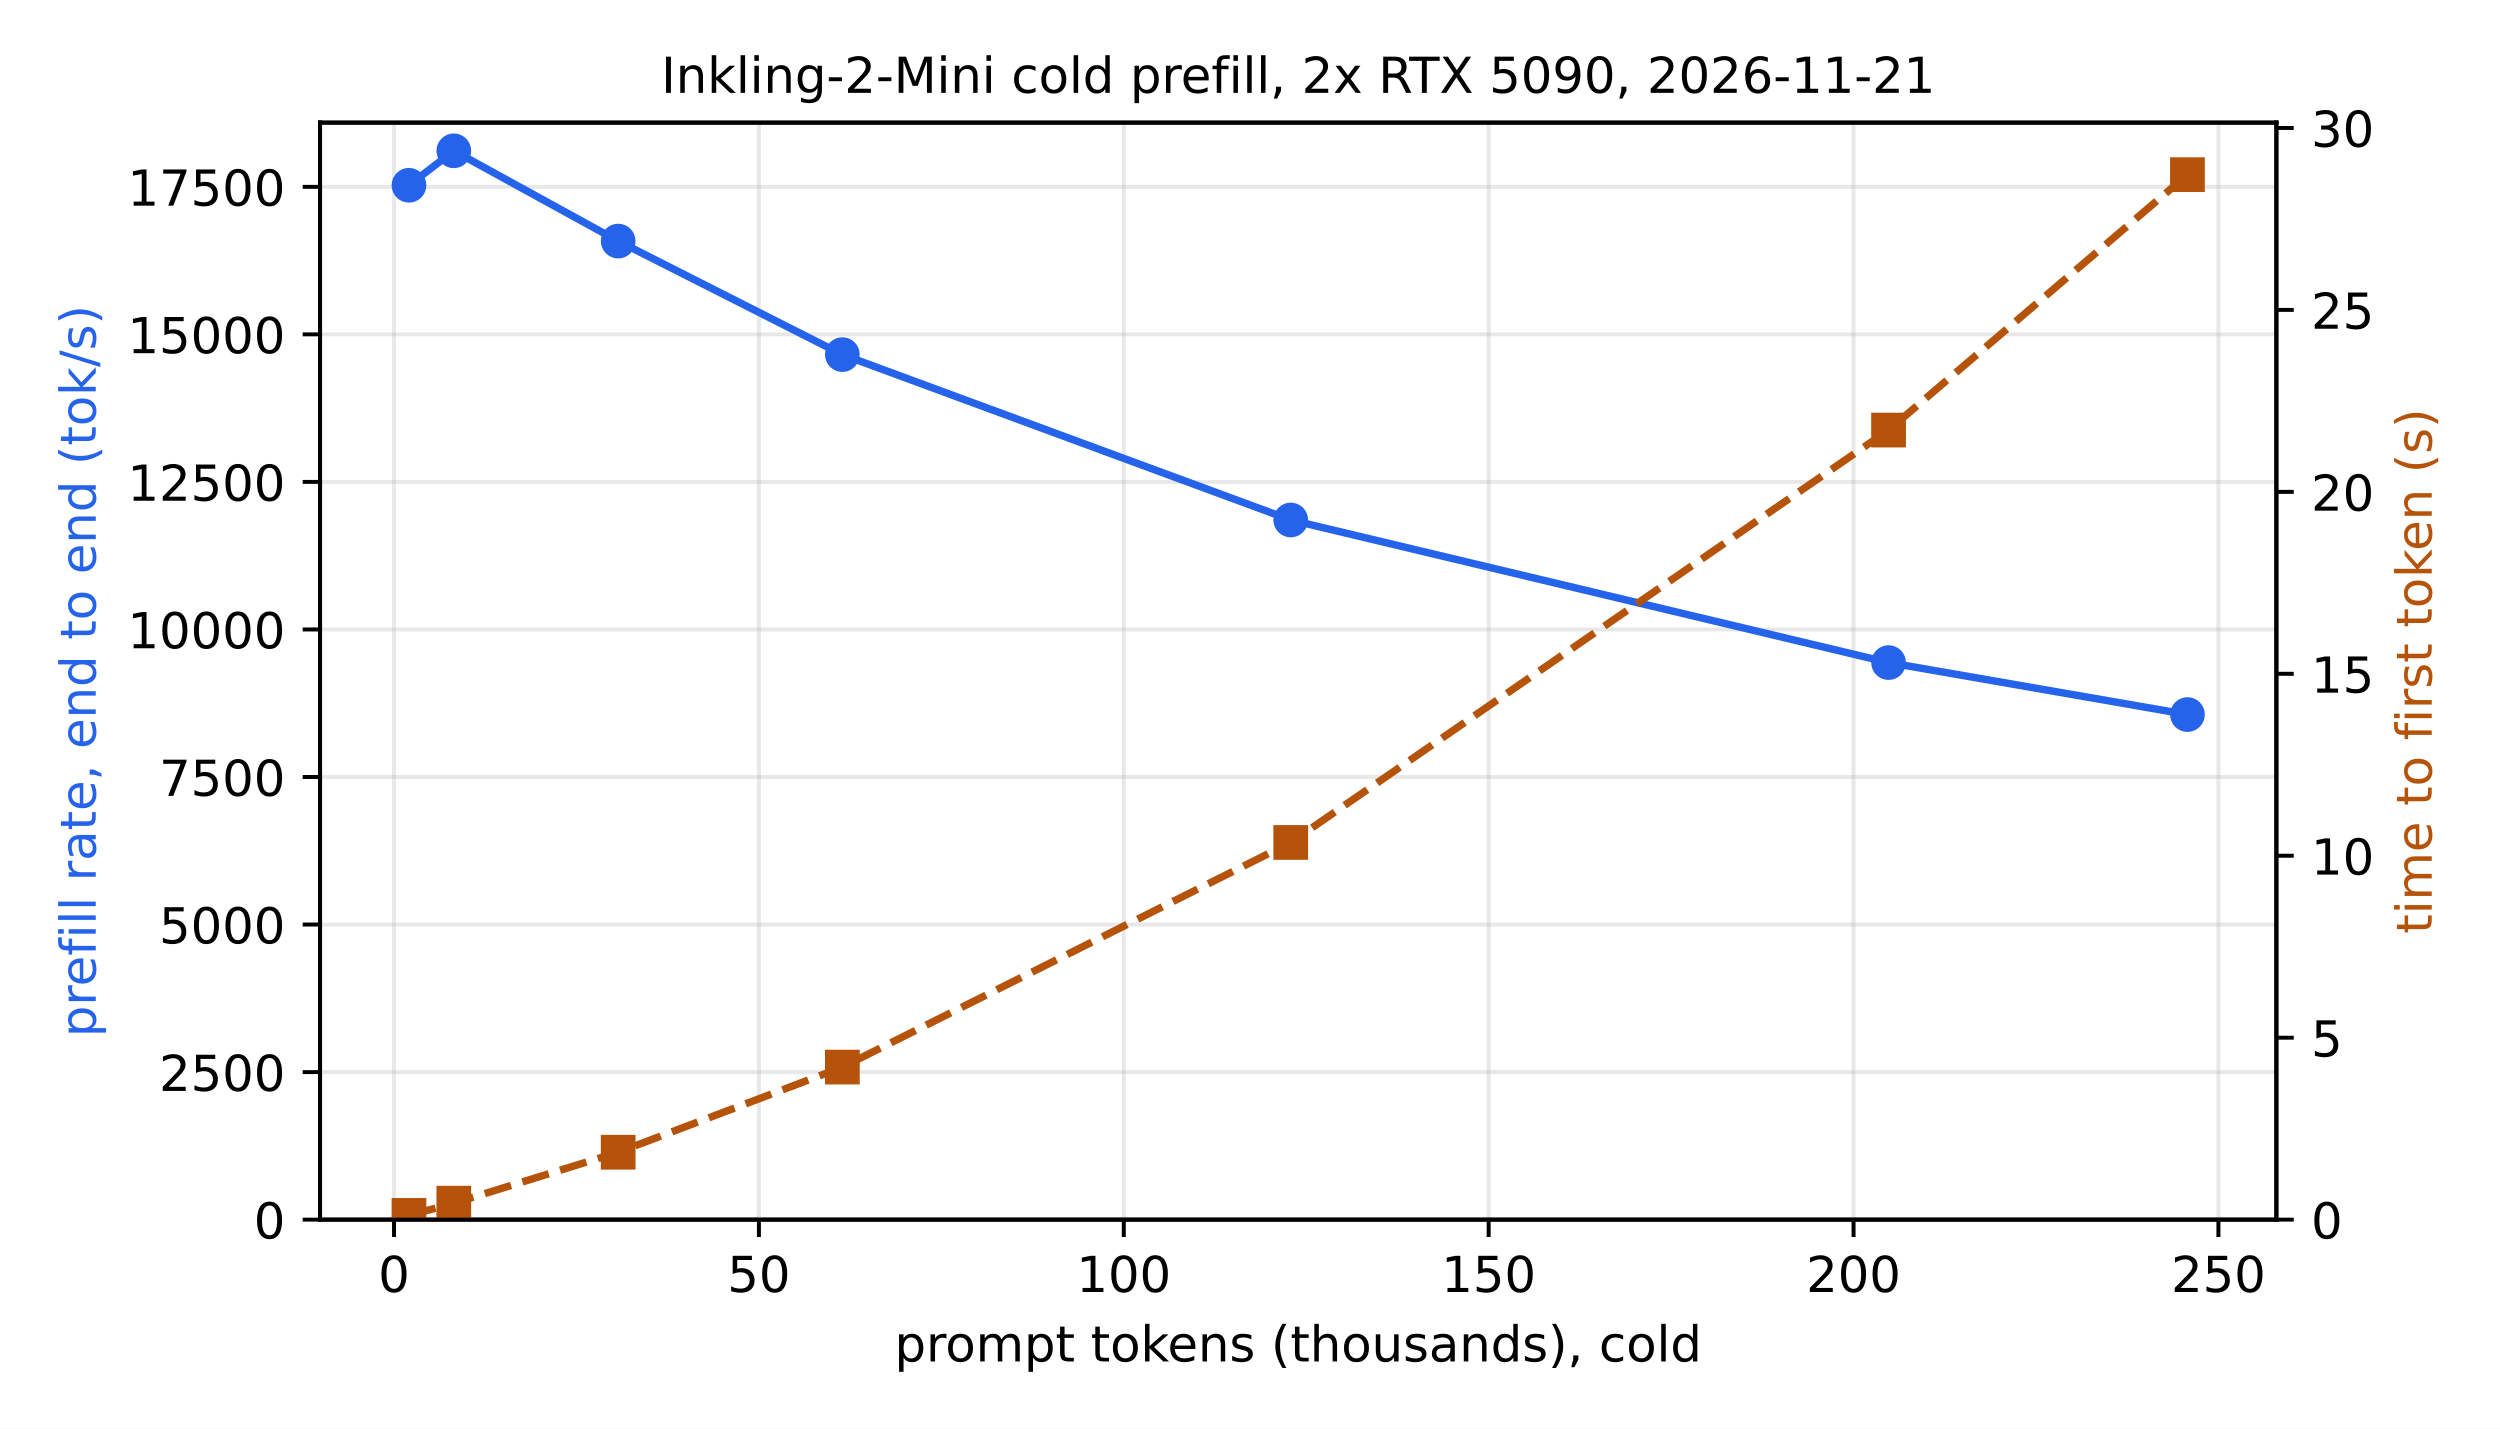
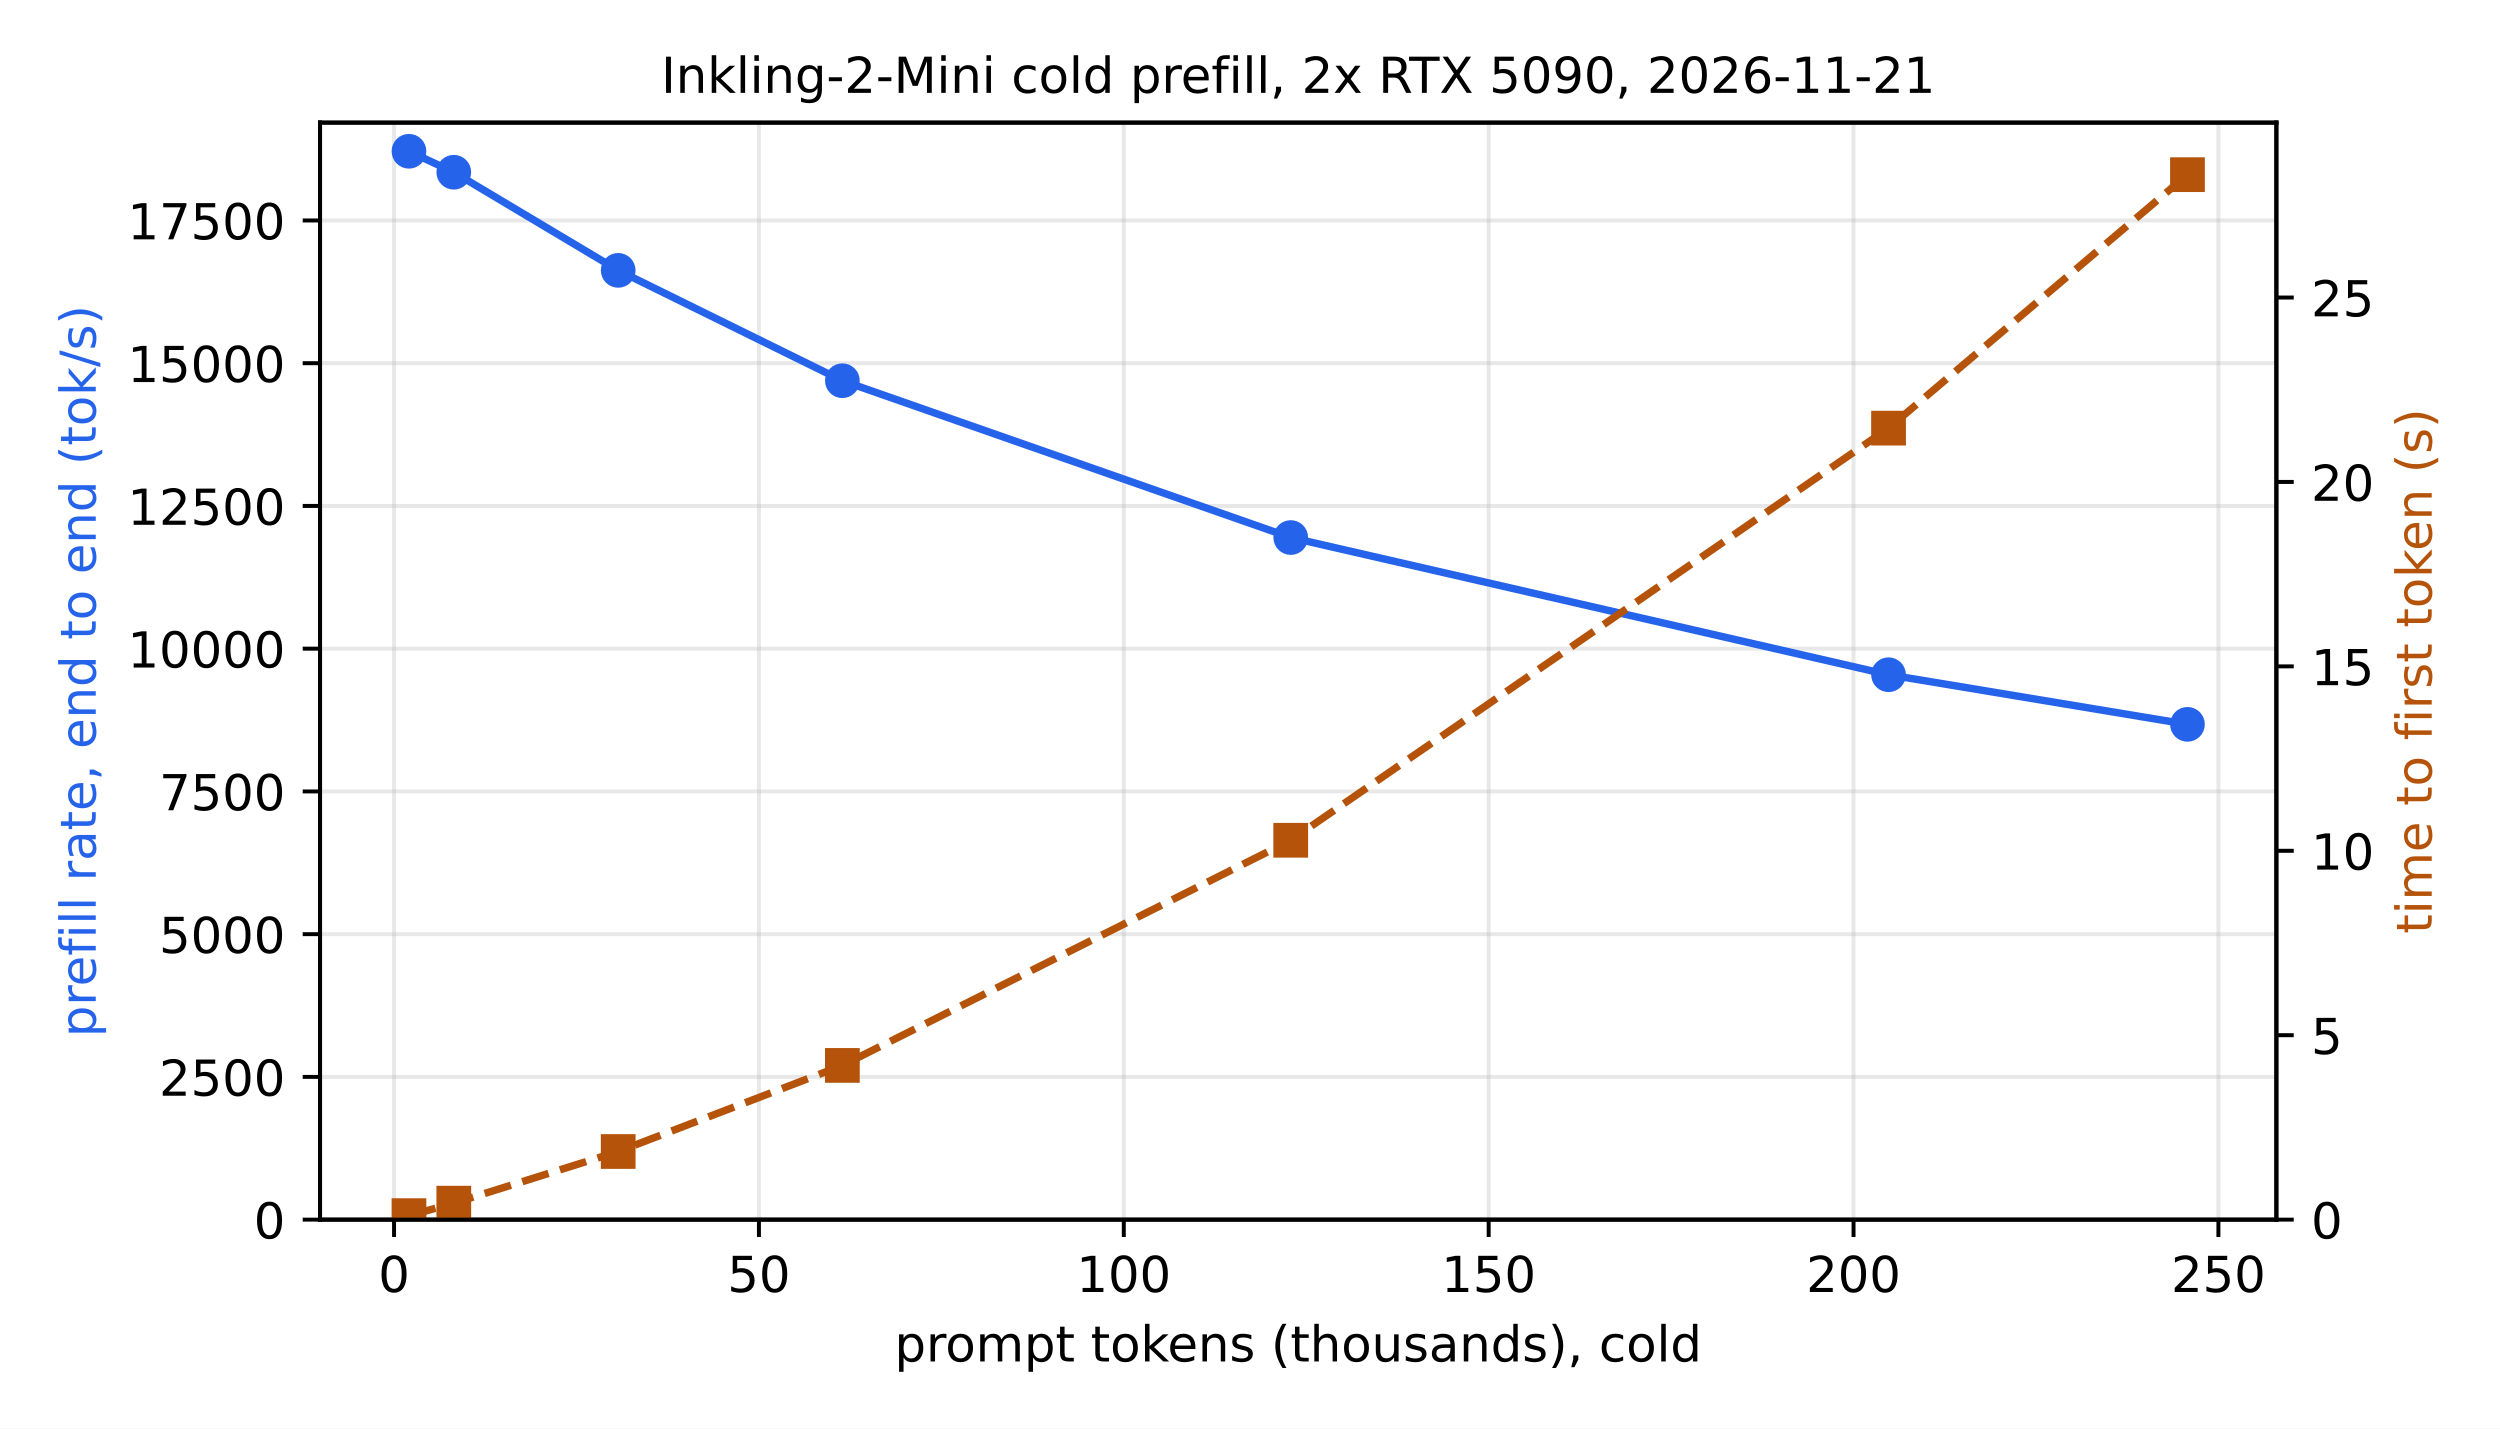
<svg xmlns="http://www.w3.org/2000/svg" xmlns:xlink="http://www.w3.org/1999/xlink" width="504pt" height="288pt" viewBox="0 0 504 288" version="1.1">
  <defs>
    <style type="text/css">*{stroke-linejoin: round; stroke-linecap: butt}</style>
  </defs>
  <g id="figure_1">
    <g id="patch_1">
      <path d="M 0 288  L 504 288  L 504 0  L 0 0  z " style="fill: #ffffff" />
    </g>
    <g id="axes_1">
      <g id="patch_2">
        <path d="M 64.522 245.878  L 458.918 245.878  L 458.918 24.72  L 64.522 24.72  z " style="fill: #ffffff" />
      </g>
      <g id="matplotlib.axis_1">
        <g id="xtick_1">
          <g id="line2d_1">
-             <path d="M 79.436 245.878  L 79.436 24.72  " clip-path="url(#p244da10594)" style="fill: none; stroke: #b0b0b0; stroke-opacity: 0.3; stroke-width: 0.8; stroke-linecap: square" />
+             <path d="M 79.441 245.878  L 79.441 24.72  " clip-path="url(#p244da10594)" style="fill: none; stroke: #b0b0b0; stroke-opacity: 0.3; stroke-width: 0.8; stroke-linecap: square" />
          </g>
          <g id="line2d_2">
            <defs>
              <path id="m8ae84a6c62" d="M 0 0  L 0 3.5  " style="stroke: #000000; stroke-width: 0.8" />
            </defs>
            <g>
-               <use xlink:href="#m8ae84a6c62" x="79.436" y="245.878" style="stroke: #000000; stroke-width: 0.8" />
+               <use xlink:href="#m8ae84a6c62" x="79.441" y="245.878" style="stroke: #000000; stroke-width: 0.8" />
            </g>
          </g>
          <g id="text_1">
-             <text style="font-size: 10px; font-family: 'DejaVu Sans', 'Bitstream Vera Sans', 'Computer Modern Sans Serif', 'Lucida Grande', 'Verdana', 'Geneva', 'Lucid', 'Arial', 'Helvetica', 'Avant Garde', sans-serif; text-anchor: middle" x="79.436" y="260.475" transform="rotate(-0 79.43641 260.4753)">0</text>
+             <text style="font-size: 10px; font-family: 'DejaVu Sans', 'Bitstream Vera Sans', 'Computer Modern Sans Serif', 'Lucida Grande', 'Verdana', 'Geneva', 'Lucid', 'Arial', 'Helvetica', 'Avant Garde', sans-serif; text-anchor: middle" x="79.441" y="260.475" transform="rotate(-0 79.44088 260.4753)">0</text>
          </g>
        </g>
        <g id="xtick_2">
          <g id="line2d_3">
-             <path d="M 152.996 245.878  L 152.996 24.72  " clip-path="url(#p244da10594)" style="fill: none; stroke: #b0b0b0; stroke-opacity: 0.3; stroke-width: 0.8; stroke-linecap: square" />
+             <path d="M 152.999 245.878  L 152.999 24.72  " clip-path="url(#p244da10594)" style="fill: none; stroke: #b0b0b0; stroke-opacity: 0.3; stroke-width: 0.8; stroke-linecap: square" />
          </g>
          <g id="line2d_4">
            <g>
-               <use xlink:href="#m8ae84a6c62" x="152.996" y="245.878" style="stroke: #000000; stroke-width: 0.8" />
+               <use xlink:href="#m8ae84a6c62" x="152.999" y="245.878" style="stroke: #000000; stroke-width: 0.8" />
            </g>
          </g>
          <g id="text_2">
-             <text style="font-size: 10px; font-family: 'DejaVu Sans', 'Bitstream Vera Sans', 'Computer Modern Sans Serif', 'Lucida Grande', 'Verdana', 'Geneva', 'Lucid', 'Arial', 'Helvetica', 'Avant Garde', sans-serif; text-anchor: middle" x="152.996" y="260.475" transform="rotate(-0 152.9957 260.4753)">50</text>
+             <text style="font-size: 10px; font-family: 'DejaVu Sans', 'Bitstream Vera Sans', 'Computer Modern Sans Serif', 'Lucida Grande', 'Verdana', 'Geneva', 'Lucid', 'Arial', 'Helvetica', 'Avant Garde', sans-serif; text-anchor: middle" x="152.999" y="260.475" transform="rotate(-0 152.999 260.4753)">50</text>
          </g>
        </g>
        <g id="xtick_3">
          <g id="line2d_5">
-             <path d="M 226.555 245.878  L 226.555 24.72  " clip-path="url(#p244da10594)" style="fill: none; stroke: #b0b0b0; stroke-opacity: 0.3; stroke-width: 0.8; stroke-linecap: square" />
+             <path d="M 226.557 245.878  L 226.557 24.72  " clip-path="url(#p244da10594)" style="fill: none; stroke: #b0b0b0; stroke-opacity: 0.3; stroke-width: 0.8; stroke-linecap: square" />
          </g>
          <g id="line2d_6">
            <g>
-               <use xlink:href="#m8ae84a6c62" x="226.555" y="245.878" style="stroke: #000000; stroke-width: 0.8" />
+               <use xlink:href="#m8ae84a6c62" x="226.557" y="245.878" style="stroke: #000000; stroke-width: 0.8" />
            </g>
          </g>
          <g id="text_3">
-             <text style="font-size: 10px; font-family: 'DejaVu Sans', 'Bitstream Vera Sans', 'Computer Modern Sans Serif', 'Lucida Grande', 'Verdana', 'Geneva', 'Lucid', 'Arial', 'Helvetica', 'Avant Garde', sans-serif; text-anchor: middle" x="226.555" y="260.475" transform="rotate(-0 226.555 260.4753)">100</text>
+             <text style="font-size: 10px; font-family: 'DejaVu Sans', 'Bitstream Vera Sans', 'Computer Modern Sans Serif', 'Lucida Grande', 'Verdana', 'Geneva', 'Lucid', 'Arial', 'Helvetica', 'Avant Garde', sans-serif; text-anchor: middle" x="226.557" y="260.475" transform="rotate(-0 226.557 260.4753)">100</text>
          </g>
        </g>
        <g id="xtick_4">
          <g id="line2d_7">
-             <path d="M 300.114 245.878  L 300.114 24.72  " clip-path="url(#p244da10594)" style="fill: none; stroke: #b0b0b0; stroke-opacity: 0.3; stroke-width: 0.8; stroke-linecap: square" />
+             <path d="M 300.115 245.878  L 300.115 24.72  " clip-path="url(#p244da10594)" style="fill: none; stroke: #b0b0b0; stroke-opacity: 0.3; stroke-width: 0.8; stroke-linecap: square" />
          </g>
          <g id="line2d_8">
            <g>
-               <use xlink:href="#m8ae84a6c62" x="300.114" y="245.878" style="stroke: #000000; stroke-width: 0.8" />
+               <use xlink:href="#m8ae84a6c62" x="300.115" y="245.878" style="stroke: #000000; stroke-width: 0.8" />
            </g>
          </g>
          <g id="text_4">
-             <text style="font-size: 10px; font-family: 'DejaVu Sans', 'Bitstream Vera Sans', 'Computer Modern Sans Serif', 'Lucida Grande', 'Verdana', 'Geneva', 'Lucid', 'Arial', 'Helvetica', 'Avant Garde', sans-serif; text-anchor: middle" x="300.114" y="260.475" transform="rotate(-0 300.1143 260.4753)">150</text>
+             <text style="font-size: 10px; font-family: 'DejaVu Sans', 'Bitstream Vera Sans', 'Computer Modern Sans Serif', 'Lucida Grande', 'Verdana', 'Geneva', 'Lucid', 'Arial', 'Helvetica', 'Avant Garde', sans-serif; text-anchor: middle" x="300.115" y="260.475" transform="rotate(-0 300.1151 260.4753)">150</text>
          </g>
        </g>
        <g id="xtick_5">
          <g id="line2d_9">
-             <path d="M 373.674 245.878  L 373.674 24.72  " clip-path="url(#p244da10594)" style="fill: none; stroke: #b0b0b0; stroke-opacity: 0.3; stroke-width: 0.8; stroke-linecap: square" />
+             <path d="M 373.673 245.878  L 373.673 24.72  " clip-path="url(#p244da10594)" style="fill: none; stroke: #b0b0b0; stroke-opacity: 0.3; stroke-width: 0.8; stroke-linecap: square" />
          </g>
          <g id="line2d_10">
            <g>
-               <use xlink:href="#m8ae84a6c62" x="373.674" y="245.878" style="stroke: #000000; stroke-width: 0.8" />
+               <use xlink:href="#m8ae84a6c62" x="373.673" y="245.878" style="stroke: #000000; stroke-width: 0.8" />
            </g>
          </g>
          <g id="text_5">
-             <text style="font-size: 10px; font-family: 'DejaVu Sans', 'Bitstream Vera Sans', 'Computer Modern Sans Serif', 'Lucida Grande', 'Verdana', 'Geneva', 'Lucid', 'Arial', 'Helvetica', 'Avant Garde', sans-serif; text-anchor: middle" x="373.674" y="260.475" transform="rotate(-0 373.6736 260.4753)">200</text>
+             <text style="font-size: 10px; font-family: 'DejaVu Sans', 'Bitstream Vera Sans', 'Computer Modern Sans Serif', 'Lucida Grande', 'Verdana', 'Geneva', 'Lucid', 'Arial', 'Helvetica', 'Avant Garde', sans-serif; text-anchor: middle" x="373.673" y="260.475" transform="rotate(-0 373.6732 260.4753)">200</text>
          </g>
        </g>
        <g id="xtick_6">
          <g id="line2d_11">
-             <path d="M 447.233 245.878  L 447.233 24.72  " clip-path="url(#p244da10594)" style="fill: none; stroke: #b0b0b0; stroke-opacity: 0.3; stroke-width: 0.8; stroke-linecap: square" />
+             <path d="M 447.231 245.878  L 447.231 24.72  " clip-path="url(#p244da10594)" style="fill: none; stroke: #b0b0b0; stroke-opacity: 0.3; stroke-width: 0.8; stroke-linecap: square" />
          </g>
          <g id="line2d_12">
            <g>
-               <use xlink:href="#m8ae84a6c62" x="447.233" y="245.878" style="stroke: #000000; stroke-width: 0.8" />
+               <use xlink:href="#m8ae84a6c62" x="447.231" y="245.878" style="stroke: #000000; stroke-width: 0.8" />
            </g>
          </g>
          <g id="text_6">
-             <text style="font-size: 10px; font-family: 'DejaVu Sans', 'Bitstream Vera Sans', 'Computer Modern Sans Serif', 'Lucida Grande', 'Verdana', 'Geneva', 'Lucid', 'Arial', 'Helvetica', 'Avant Garde', sans-serif; text-anchor: middle" x="447.233" y="260.475" transform="rotate(-0 447.2328 260.4753)">250</text>
+             <text style="font-size: 10px; font-family: 'DejaVu Sans', 'Bitstream Vera Sans', 'Computer Modern Sans Serif', 'Lucida Grande', 'Verdana', 'Geneva', 'Lucid', 'Arial', 'Helvetica', 'Avant Garde', sans-serif; text-anchor: middle" x="447.231" y="260.475" transform="rotate(-0 447.2313 260.4753)">250</text>
          </g>
        </g>
        <g id="text_7">
          <text style="font-size: 10px; font-family: 'DejaVu Sans', 'Bitstream Vera Sans', 'Computer Modern Sans Serif', 'Lucida Grande', 'Verdana', 'Geneva', 'Lucid', 'Arial', 'Helvetica', 'Avant Garde', sans-serif; text-anchor: middle" x="261.72" y="274.476" transform="rotate(-0 261.72 274.4761)">prompt tokens (thousands), cold</text>
        </g>
      </g>
      <g id="matplotlib.axis_2">
        <g id="ytick_1">
          <g id="line2d_13">
            <path d="M 64.522 245.878  L 458.918 245.878  " clip-path="url(#p244da10594)" style="fill: none; stroke: #b0b0b0; stroke-opacity: 0.3; stroke-width: 0.8; stroke-linecap: square" />
          </g>
          <g id="line2d_14">
            <defs>
              <path id="m08a8c9f568" d="M 0 0  L -3.5 0  " style="stroke: #000000; stroke-width: 0.8" />
            </defs>
            <g>
              <use xlink:href="#m08a8c9f568" x="64.522" y="245.878" style="stroke: #000000; stroke-width: 0.8" />
            </g>
          </g>
          <g id="text_8">
            <text style="font-size: 10px; font-family: 'DejaVu Sans', 'Bitstream Vera Sans', 'Computer Modern Sans Serif', 'Lucida Grande', 'Verdana', 'Geneva', 'Lucid', 'Arial', 'Helvetica', 'Avant Garde', sans-serif; text-anchor: end" x="57.522" y="249.676" transform="rotate(-0 57.52234 249.6765)">0</text>
          </g>
        </g>
        <g id="ytick_2">
          <g id="line2d_15">
-             <path d="M 64.522 216.133  L 458.918 216.133  " clip-path="url(#p244da10594)" style="fill: none; stroke: #b0b0b0; stroke-opacity: 0.3; stroke-width: 0.8; stroke-linecap: square" />
+             <path d="M 64.522 217.102  L 458.918 217.102  " clip-path="url(#p244da10594)" style="fill: none; stroke: #b0b0b0; stroke-opacity: 0.3; stroke-width: 0.8; stroke-linecap: square" />
          </g>
          <g id="line2d_16">
            <g>
-               <use xlink:href="#m08a8c9f568" x="64.522" y="216.133" style="stroke: #000000; stroke-width: 0.8" />
+               <use xlink:href="#m08a8c9f568" x="64.522" y="217.102" style="stroke: #000000; stroke-width: 0.8" />
            </g>
          </g>
          <g id="text_9">
-             <text style="font-size: 10px; font-family: 'DejaVu Sans', 'Bitstream Vera Sans', 'Computer Modern Sans Serif', 'Lucida Grande', 'Verdana', 'Geneva', 'Lucid', 'Arial', 'Helvetica', 'Avant Garde', sans-serif; text-anchor: end" x="57.522" y="219.932" transform="rotate(-0 57.52234 219.9318)">2500</text>
+             <text style="font-size: 10px; font-family: 'DejaVu Sans', 'Bitstream Vera Sans', 'Computer Modern Sans Serif', 'Lucida Grande', 'Verdana', 'Geneva', 'Lucid', 'Arial', 'Helvetica', 'Avant Garde', sans-serif; text-anchor: end" x="57.522" y="220.901" transform="rotate(-0 57.52234 220.9007)">2500</text>
          </g>
        </g>
        <g id="ytick_3">
          <g id="line2d_17">
-             <path d="M 64.522 186.388  L 458.918 186.388  " clip-path="url(#p244da10594)" style="fill: none; stroke: #b0b0b0; stroke-opacity: 0.3; stroke-width: 0.8; stroke-linecap: square" />
+             <path d="M 64.522 188.326  L 458.918 188.326  " clip-path="url(#p244da10594)" style="fill: none; stroke: #b0b0b0; stroke-opacity: 0.3; stroke-width: 0.8; stroke-linecap: square" />
          </g>
          <g id="line2d_18">
            <g>
-               <use xlink:href="#m08a8c9f568" x="64.522" y="186.388" style="stroke: #000000; stroke-width: 0.8" />
+               <use xlink:href="#m08a8c9f568" x="64.522" y="188.326" style="stroke: #000000; stroke-width: 0.8" />
            </g>
          </g>
          <g id="text_10">
-             <text style="font-size: 10px; font-family: 'DejaVu Sans', 'Bitstream Vera Sans', 'Computer Modern Sans Serif', 'Lucida Grande', 'Verdana', 'Geneva', 'Lucid', 'Arial', 'Helvetica', 'Avant Garde', sans-serif; text-anchor: end" x="57.522" y="190.187" transform="rotate(-0 57.52234 190.1872)">5000</text>
+             <text style="font-size: 10px; font-family: 'DejaVu Sans', 'Bitstream Vera Sans', 'Computer Modern Sans Serif', 'Lucida Grande', 'Verdana', 'Geneva', 'Lucid', 'Arial', 'Helvetica', 'Avant Garde', sans-serif; text-anchor: end" x="57.522" y="192.125" transform="rotate(-0 57.52234 192.1249)">5000</text>
          </g>
        </g>
        <g id="ytick_4">
          <g id="line2d_19">
-             <path d="M 64.522 156.644  L 458.918 156.644  " clip-path="url(#p244da10594)" style="fill: none; stroke: #b0b0b0; stroke-opacity: 0.3; stroke-width: 0.8; stroke-linecap: square" />
+             <path d="M 64.522 159.55  L 458.918 159.55  " clip-path="url(#p244da10594)" style="fill: none; stroke: #b0b0b0; stroke-opacity: 0.3; stroke-width: 0.8; stroke-linecap: square" />
          </g>
          <g id="line2d_20">
            <g>
-               <use xlink:href="#m08a8c9f568" x="64.522" y="156.644" style="stroke: #000000; stroke-width: 0.8" />
+               <use xlink:href="#m08a8c9f568" x="64.522" y="159.55" style="stroke: #000000; stroke-width: 0.8" />
            </g>
          </g>
          <g id="text_11">
-             <text style="font-size: 10px; font-family: 'DejaVu Sans', 'Bitstream Vera Sans', 'Computer Modern Sans Serif', 'Lucida Grande', 'Verdana', 'Geneva', 'Lucid', 'Arial', 'Helvetica', 'Avant Garde', sans-serif; text-anchor: end" x="57.522" y="160.443" transform="rotate(-0 57.52234 160.4425)">7500</text>
+             <text style="font-size: 10px; font-family: 'DejaVu Sans', 'Bitstream Vera Sans', 'Computer Modern Sans Serif', 'Lucida Grande', 'Verdana', 'Geneva', 'Lucid', 'Arial', 'Helvetica', 'Avant Garde', sans-serif; text-anchor: end" x="57.522" y="163.349" transform="rotate(-0 57.52234 163.3491)">7500</text>
          </g>
        </g>
        <g id="ytick_5">
          <g id="line2d_21">
-             <path d="M 64.522 126.899  L 458.918 126.899  " clip-path="url(#p244da10594)" style="fill: none; stroke: #b0b0b0; stroke-opacity: 0.3; stroke-width: 0.8; stroke-linecap: square" />
+             <path d="M 64.522 130.775  L 458.918 130.775  " clip-path="url(#p244da10594)" style="fill: none; stroke: #b0b0b0; stroke-opacity: 0.3; stroke-width: 0.8; stroke-linecap: square" />
          </g>
          <g id="line2d_22">
            <g>
-               <use xlink:href="#m08a8c9f568" x="64.522" y="126.899" style="stroke: #000000; stroke-width: 0.8" />
+               <use xlink:href="#m08a8c9f568" x="64.522" y="130.775" style="stroke: #000000; stroke-width: 0.8" />
            </g>
          </g>
          <g id="text_12">
-             <text style="font-size: 10px; font-family: 'DejaVu Sans', 'Bitstream Vera Sans', 'Computer Modern Sans Serif', 'Lucida Grande', 'Verdana', 'Geneva', 'Lucid', 'Arial', 'Helvetica', 'Avant Garde', sans-serif; text-anchor: end" x="57.522" y="130.698" transform="rotate(-0 57.52234 130.6979)">10000</text>
+             <text style="font-size: 10px; font-family: 'DejaVu Sans', 'Bitstream Vera Sans', 'Computer Modern Sans Serif', 'Lucida Grande', 'Verdana', 'Geneva', 'Lucid', 'Arial', 'Helvetica', 'Avant Garde', sans-serif; text-anchor: end" x="57.522" y="134.573" transform="rotate(-0 57.52234 134.5734)">10000</text>
          </g>
        </g>
        <g id="ytick_6">
          <g id="line2d_23">
-             <path d="M 64.522 97.154  L 458.918 97.154  " clip-path="url(#p244da10594)" style="fill: none; stroke: #b0b0b0; stroke-opacity: 0.3; stroke-width: 0.8; stroke-linecap: square" />
+             <path d="M 64.522 101.999  L 458.918 101.999  " clip-path="url(#p244da10594)" style="fill: none; stroke: #b0b0b0; stroke-opacity: 0.3; stroke-width: 0.8; stroke-linecap: square" />
          </g>
          <g id="line2d_24">
            <g>
-               <use xlink:href="#m08a8c9f568" x="64.522" y="97.154" style="stroke: #000000; stroke-width: 0.8" />
+               <use xlink:href="#m08a8c9f568" x="64.522" y="101.999" style="stroke: #000000; stroke-width: 0.8" />
            </g>
          </g>
          <g id="text_13">
-             <text style="font-size: 10px; font-family: 'DejaVu Sans', 'Bitstream Vera Sans', 'Computer Modern Sans Serif', 'Lucida Grande', 'Verdana', 'Geneva', 'Lucid', 'Arial', 'Helvetica', 'Avant Garde', sans-serif; text-anchor: end" x="57.522" y="100.953" transform="rotate(-0 57.52234 100.9532)">12500</text>
+             <text style="font-size: 10px; font-family: 'DejaVu Sans', 'Bitstream Vera Sans', 'Computer Modern Sans Serif', 'Lucida Grande', 'Verdana', 'Geneva', 'Lucid', 'Arial', 'Helvetica', 'Avant Garde', sans-serif; text-anchor: end" x="57.522" y="105.798" transform="rotate(-0 57.52234 105.7976)">12500</text>
          </g>
        </g>
        <g id="ytick_7">
          <g id="line2d_25">
-             <path d="M 64.522 67.41  L 458.918 67.41  " clip-path="url(#p244da10594)" style="fill: none; stroke: #b0b0b0; stroke-opacity: 0.3; stroke-width: 0.8; stroke-linecap: square" />
+             <path d="M 64.522 73.223  L 458.918 73.223  " clip-path="url(#p244da10594)" style="fill: none; stroke: #b0b0b0; stroke-opacity: 0.3; stroke-width: 0.8; stroke-linecap: square" />
          </g>
          <g id="line2d_26">
            <g>
-               <use xlink:href="#m08a8c9f568" x="64.522" y="67.41" style="stroke: #000000; stroke-width: 0.8" />
+               <use xlink:href="#m08a8c9f568" x="64.522" y="73.223" style="stroke: #000000; stroke-width: 0.8" />
            </g>
          </g>
          <g id="text_14">
-             <text style="font-size: 10px; font-family: 'DejaVu Sans', 'Bitstream Vera Sans', 'Computer Modern Sans Serif', 'Lucida Grande', 'Verdana', 'Geneva', 'Lucid', 'Arial', 'Helvetica', 'Avant Garde', sans-serif; text-anchor: end" x="57.522" y="71.209" transform="rotate(-0 57.52234 71.20859)">15000</text>
+             <text style="font-size: 10px; font-family: 'DejaVu Sans', 'Bitstream Vera Sans', 'Computer Modern Sans Serif', 'Lucida Grande', 'Verdana', 'Geneva', 'Lucid', 'Arial', 'Helvetica', 'Avant Garde', sans-serif; text-anchor: end" x="57.522" y="77.022" transform="rotate(-0 57.52234 77.02179)">15000</text>
          </g>
        </g>
        <g id="ytick_8">
          <g id="line2d_27">
-             <path d="M 64.522 37.665  L 458.918 37.665  " clip-path="url(#p244da10594)" style="fill: none; stroke: #b0b0b0; stroke-opacity: 0.3; stroke-width: 0.8; stroke-linecap: square" />
+             <path d="M 64.522 44.447  L 458.918 44.447  " clip-path="url(#p244da10594)" style="fill: none; stroke: #b0b0b0; stroke-opacity: 0.3; stroke-width: 0.8; stroke-linecap: square" />
          </g>
          <g id="line2d_28">
            <g>
-               <use xlink:href="#m08a8c9f568" x="64.522" y="37.665" style="stroke: #000000; stroke-width: 0.8" />
+               <use xlink:href="#m08a8c9f568" x="64.522" y="44.447" style="stroke: #000000; stroke-width: 0.8" />
            </g>
          </g>
          <g id="text_15">
-             <text style="font-size: 10px; font-family: 'DejaVu Sans', 'Bitstream Vera Sans', 'Computer Modern Sans Serif', 'Lucida Grande', 'Verdana', 'Geneva', 'Lucid', 'Arial', 'Helvetica', 'Avant Garde', sans-serif; text-anchor: end" x="57.522" y="41.464" transform="rotate(-0 57.52234 41.46394)">17500</text>
+             <text style="font-size: 10px; font-family: 'DejaVu Sans', 'Bitstream Vera Sans', 'Computer Modern Sans Serif', 'Lucida Grande', 'Verdana', 'Geneva', 'Lucid', 'Arial', 'Helvetica', 'Avant Garde', sans-serif; text-anchor: end" x="57.522" y="48.246" transform="rotate(-0 57.52234 48.24601)">17500</text>
          </g>
        </g>
        <g id="text_16">
          <text style="font-size: 10px; font-family: 'DejaVu Sans', 'Bitstream Vera Sans', 'Computer Modern Sans Serif', 'Lucida Grande', 'Verdana', 'Geneva', 'Lucid', 'Arial', 'Helvetica', 'Avant Garde', sans-serif; text-anchor: middle; fill: #2563eb" x="19.308" y="135.299" transform="rotate(-90 19.3075 135.2988)">prefill rate, end to end (tok/s)</text>
        </g>
      </g>
      <g id="line2d_29">
-         <path d="M 82.449 37.349  L 91.487 30.403  L 124.624 48.603  L 169.819 71.492  L 260.213 104.829  L 380.734 133.579  L 440.991 144.056  " clip-path="url(#p244da10594)" style="fill: none; stroke: #2563eb; stroke-width: 1.5; stroke-linecap: square" />
+         <path d="M 82.449 30.497  L 91.485 34.724  L 124.628 54.505  L 169.822 76.752  L 260.211 108.369  L 380.73 136.027  L 440.991 146.03  " clip-path="url(#p244da10594)" style="fill: none; stroke: #2563eb; stroke-width: 1.5; stroke-linecap: square" />
        <defs>
          <path id="ma4bef26cf2" d="M 0 3  C 0.796 3 1.559 2.684 2.121 2.121  C 2.684 1.559 3 0.796 3 0  C 3 -0.796 2.684 -1.559 2.121 -2.121  C 1.559 -2.684 0.796 -3 0 -3  C -0.796 -3 -1.559 -2.684 -2.121 -2.121  C -2.684 -1.559 -3 -0.796 -3 0  C -3 0.796 -2.684 1.559 -2.121 2.121  C -1.559 2.684 -0.796 3 0 3  z " style="stroke: #2563eb" />
        </defs>
        <g clip-path="url(#p244da10594)">
-           <use xlink:href="#ma4bef26cf2" x="82.449" y="37.349" style="fill: #2563eb; stroke: #2563eb" />
-           <use xlink:href="#ma4bef26cf2" x="91.487" y="30.403" style="fill: #2563eb; stroke: #2563eb" />
-           <use xlink:href="#ma4bef26cf2" x="124.624" y="48.603" style="fill: #2563eb; stroke: #2563eb" />
-           <use xlink:href="#ma4bef26cf2" x="169.819" y="71.492" style="fill: #2563eb; stroke: #2563eb" />
-           <use xlink:href="#ma4bef26cf2" x="260.213" y="104.829" style="fill: #2563eb; stroke: #2563eb" />
-           <use xlink:href="#ma4bef26cf2" x="380.734" y="133.579" style="fill: #2563eb; stroke: #2563eb" />
-           <use xlink:href="#ma4bef26cf2" x="440.991" y="144.056" style="fill: #2563eb; stroke: #2563eb" />
+           <use xlink:href="#ma4bef26cf2" x="82.449" y="30.497" style="fill: #2563eb; stroke: #2563eb" />
+           <use xlink:href="#ma4bef26cf2" x="91.485" y="34.724" style="fill: #2563eb; stroke: #2563eb" />
+           <use xlink:href="#ma4bef26cf2" x="124.628" y="54.505" style="fill: #2563eb; stroke: #2563eb" />
+           <use xlink:href="#ma4bef26cf2" x="169.822" y="76.752" style="fill: #2563eb; stroke: #2563eb" />
+           <use xlink:href="#ma4bef26cf2" x="260.211" y="108.369" style="fill: #2563eb; stroke: #2563eb" />
+           <use xlink:href="#ma4bef26cf2" x="380.73" y="136.027" style="fill: #2563eb; stroke: #2563eb" />
+           <use xlink:href="#ma4bef26cf2" x="440.991" y="146.03" style="fill: #2563eb; stroke: #2563eb" />
        </g>
      </g>
      <g id="patch_3">
        <path d="M 64.522 245.878  L 64.522 24.72  " style="fill: none; stroke: #000000; stroke-width: 0.8; stroke-linejoin: miter; stroke-linecap: square" />
      </g>
      <g id="patch_4">
        <path d="M 458.918 245.878  L 458.918 24.72  " style="fill: none; stroke: #000000; stroke-width: 0.8; stroke-linejoin: miter; stroke-linecap: square" />
      </g>
      <g id="patch_5">
        <path d="M 64.522 245.878  L 458.918 245.878  " style="fill: none; stroke: #000000; stroke-width: 0.8; stroke-linejoin: miter; stroke-linecap: square" />
      </g>
      <g id="patch_6">
        <path d="M 64.522 24.72  L 458.918 24.72  " style="fill: none; stroke: #000000; stroke-width: 0.8; stroke-linejoin: miter; stroke-linecap: square" />
      </g>
      <g id="text_17">
        <text style="font-size: 10px; font-family: 'DejaVu Sans', 'Bitstream Vera Sans', 'Computer Modern Sans Serif', 'Lucida Grande', 'Verdana', 'Geneva', 'Lucid', 'Arial', 'Helvetica', 'Avant Garde', sans-serif; text-anchor: middle" x="261.72" y="18.72" transform="rotate(-0 261.72 18.72)">Inkling-2-Mini cold prefill, 2x RTX 5090, 2026-11-21</text>
      </g>
    </g>
    <g id="axes_2">
      <g id="matplotlib.axis_3">
        <g id="ytick_9">
          <g id="line2d_30">
            <defs>
              <path id="m2bf96e8eeb" d="M 0 0  L 3.5 0  " style="stroke: #000000; stroke-width: 0.8" />
            </defs>
            <g>
              <use xlink:href="#m2bf96e8eeb" x="458.918" y="245.878" style="stroke: #000000; stroke-width: 0.8" />
            </g>
          </g>
          <g id="text_18">
            <text style="font-size: 10px; font-family: 'DejaVu Sans', 'Bitstream Vera Sans', 'Computer Modern Sans Serif', 'Lucida Grande', 'Verdana', 'Geneva', 'Lucid', 'Arial', 'Helvetica', 'Avant Garde', sans-serif; text-anchor: start" x="465.918" y="249.676" transform="rotate(-0 465.9177 249.6765)">0</text>
          </g>
        </g>
        <g id="ytick_10">
          <g id="line2d_31">
            <g>
-               <use xlink:href="#m2bf96e8eeb" x="458.918" y="209.198" style="stroke: #000000; stroke-width: 0.8" />
+               <use xlink:href="#m2bf96e8eeb" x="458.918" y="208.698" style="stroke: #000000; stroke-width: 0.8" />
            </g>
          </g>
          <g id="text_19">
-             <text style="font-size: 10px; font-family: 'DejaVu Sans', 'Bitstream Vera Sans', 'Computer Modern Sans Serif', 'Lucida Grande', 'Verdana', 'Geneva', 'Lucid', 'Arial', 'Helvetica', 'Avant Garde', sans-serif; text-anchor: start" x="465.918" y="212.997" transform="rotate(-0 465.9177 212.9966)">5</text>
+             <text style="font-size: 10px; font-family: 'DejaVu Sans', 'Bitstream Vera Sans', 'Computer Modern Sans Serif', 'Lucida Grande', 'Verdana', 'Geneva', 'Lucid', 'Arial', 'Helvetica', 'Avant Garde', sans-serif; text-anchor: start" x="465.918" y="212.497" transform="rotate(-0 465.9177 212.4973)">5</text>
          </g>
        </g>
        <g id="ytick_11">
          <g id="line2d_32">
            <g>
-               <use xlink:href="#m2bf96e8eeb" x="458.918" y="172.518" style="stroke: #000000; stroke-width: 0.8" />
+               <use xlink:href="#m2bf96e8eeb" x="458.918" y="171.519" style="stroke: #000000; stroke-width: 0.8" />
            </g>
          </g>
          <g id="text_20">
-             <text style="font-size: 10px; font-family: 'DejaVu Sans', 'Bitstream Vera Sans', 'Computer Modern Sans Serif', 'Lucida Grande', 'Verdana', 'Geneva', 'Lucid', 'Arial', 'Helvetica', 'Avant Garde', sans-serif; text-anchor: start" x="465.918" y="176.317" transform="rotate(-0 465.9177 176.3167)">10</text>
+             <text style="font-size: 10px; font-family: 'DejaVu Sans', 'Bitstream Vera Sans', 'Computer Modern Sans Serif', 'Lucida Grande', 'Verdana', 'Geneva', 'Lucid', 'Arial', 'Helvetica', 'Avant Garde', sans-serif; text-anchor: start" x="465.918" y="175.318" transform="rotate(-0 465.9177 175.318)">10</text>
          </g>
        </g>
        <g id="ytick_12">
          <g id="line2d_33">
            <g>
-               <use xlink:href="#m2bf96e8eeb" x="458.918" y="135.838" style="stroke: #000000; stroke-width: 0.8" />
+               <use xlink:href="#m2bf96e8eeb" x="458.918" y="134.34" style="stroke: #000000; stroke-width: 0.8" />
            </g>
          </g>
          <g id="text_21">
-             <text style="font-size: 10px; font-family: 'DejaVu Sans', 'Bitstream Vera Sans', 'Computer Modern Sans Serif', 'Lucida Grande', 'Verdana', 'Geneva', 'Lucid', 'Arial', 'Helvetica', 'Avant Garde', sans-serif; text-anchor: start" x="465.918" y="139.637" transform="rotate(-0 465.9177 139.6369)">15</text>
+             <text style="font-size: 10px; font-family: 'DejaVu Sans', 'Bitstream Vera Sans', 'Computer Modern Sans Serif', 'Lucida Grande', 'Verdana', 'Geneva', 'Lucid', 'Arial', 'Helvetica', 'Avant Garde', sans-serif; text-anchor: start" x="465.918" y="138.139" transform="rotate(-0 465.9177 138.1388)">15</text>
          </g>
        </g>
        <g id="ytick_13">
          <g id="line2d_34">
            <g>
-               <use xlink:href="#m2bf96e8eeb" x="458.918" y="99.158" style="stroke: #000000; stroke-width: 0.8" />
+               <use xlink:href="#m2bf96e8eeb" x="458.918" y="97.161" style="stroke: #000000; stroke-width: 0.8" />
            </g>
          </g>
          <g id="text_22">
-             <text style="font-size: 10px; font-family: 'DejaVu Sans', 'Bitstream Vera Sans', 'Computer Modern Sans Serif', 'Lucida Grande', 'Verdana', 'Geneva', 'Lucid', 'Arial', 'Helvetica', 'Avant Garde', sans-serif; text-anchor: start" x="465.918" y="102.957" transform="rotate(-0 465.9177 102.957)">20</text>
+             <text style="font-size: 10px; font-family: 'DejaVu Sans', 'Bitstream Vera Sans', 'Computer Modern Sans Serif', 'Lucida Grande', 'Verdana', 'Geneva', 'Lucid', 'Arial', 'Helvetica', 'Avant Garde', sans-serif; text-anchor: start" x="465.918" y="100.96" transform="rotate(-0 465.9177 100.9596)">20</text>
          </g>
        </g>
        <g id="ytick_14">
          <g id="line2d_35">
            <g>
-               <use xlink:href="#m2bf96e8eeb" x="458.918" y="62.478" style="stroke: #000000; stroke-width: 0.8" />
+               <use xlink:href="#m2bf96e8eeb" x="458.918" y="59.982" style="stroke: #000000; stroke-width: 0.8" />
            </g>
          </g>
          <g id="text_23">
-             <text style="font-size: 10px; font-family: 'DejaVu Sans', 'Bitstream Vera Sans', 'Computer Modern Sans Serif', 'Lucida Grande', 'Verdana', 'Geneva', 'Lucid', 'Arial', 'Helvetica', 'Avant Garde', sans-serif; text-anchor: start" x="465.918" y="66.277" transform="rotate(-0 465.9177 66.2771)">25</text>
-           </g>
-         </g>
-         <g id="ytick_15">
-           <g id="line2d_36">
-             <g>
-               <use xlink:href="#m2bf96e8eeb" x="458.918" y="25.798" style="stroke: #000000; stroke-width: 0.8" />
-             </g>
-           </g>
-           <g id="text_24">
-             <text style="font-size: 10px; font-family: 'DejaVu Sans', 'Bitstream Vera Sans', 'Computer Modern Sans Serif', 'Lucida Grande', 'Verdana', 'Geneva', 'Lucid', 'Arial', 'Helvetica', 'Avant Garde', sans-serif; text-anchor: start" x="465.918" y="29.597" transform="rotate(-0 465.9177 29.59722)">30</text>
-           </g>
-         </g>
-         <g id="text_25">
+             <text style="font-size: 10px; font-family: 'DejaVu Sans', 'Bitstream Vera Sans', 'Computer Modern Sans Serif', 'Lucida Grande', 'Verdana', 'Geneva', 'Lucid', 'Arial', 'Helvetica', 'Avant Garde', sans-serif; text-anchor: start" x="465.918" y="63.78" transform="rotate(-0 465.9177 63.78035)">25</text>
+           </g>
+         </g>
+         <g id="text_24">
          <text style="font-size: 10px; font-family: 'DejaVu Sans', 'Bitstream Vera Sans', 'Computer Modern Sans Serif', 'Lucida Grande', 'Verdana', 'Geneva', 'Lucid', 'Arial', 'Helvetica', 'Avant Garde', sans-serif; text-anchor: middle; fill: #b45309" x="490.241" y="135.299" transform="rotate(-90 490.2411 135.2988)">time to first token (s)</text>
        </g>
      </g>
-       <g id="line2d_37">
-         <path d="M 82.449 245.019  L 91.487 242.562  L 124.624 232.291  L 169.819 215.125  L 260.213 169.84  L 380.734 86.702  L 440.991 35.21  " clip-path="url(#p244da10594)" style="fill: none; stroke-dasharray: 5.55,2.4; stroke-dashoffset: 0; stroke: #b45309; stroke-width: 1.5" />
+       <g id="line2d_36">
+         <path d="M 82.449 245.067  L 91.485 242.561  L 124.628 232.144  L 169.822 214.788  L 260.211 169.4  L 380.73 86.312  L 440.991 35.213  " clip-path="url(#p244da10594)" style="fill: none; stroke-dasharray: 5.55,2.4; stroke-dashoffset: 0; stroke: #b45309; stroke-width: 1.5" />
        <defs>
          <path id="m267e4518e7" d="M -3 3  L 3 3  L 3 -3  L -3 -3  z " style="stroke: #b45309; stroke-linejoin: miter" />
        </defs>
        <g clip-path="url(#p244da10594)">
-           <use xlink:href="#m267e4518e7" x="82.449" y="245.019" style="fill: #b45309; stroke: #b45309; stroke-linejoin: miter" />
-           <use xlink:href="#m267e4518e7" x="91.487" y="242.562" style="fill: #b45309; stroke: #b45309; stroke-linejoin: miter" />
-           <use xlink:href="#m267e4518e7" x="124.624" y="232.291" style="fill: #b45309; stroke: #b45309; stroke-linejoin: miter" />
-           <use xlink:href="#m267e4518e7" x="169.819" y="215.125" style="fill: #b45309; stroke: #b45309; stroke-linejoin: miter" />
-           <use xlink:href="#m267e4518e7" x="260.213" y="169.84" style="fill: #b45309; stroke: #b45309; stroke-linejoin: miter" />
-           <use xlink:href="#m267e4518e7" x="380.734" y="86.702" style="fill: #b45309; stroke: #b45309; stroke-linejoin: miter" />
-           <use xlink:href="#m267e4518e7" x="440.991" y="35.21" style="fill: #b45309; stroke: #b45309; stroke-linejoin: miter" />
+           <use xlink:href="#m267e4518e7" x="82.449" y="245.067" style="fill: #b45309; stroke: #b45309; stroke-linejoin: miter" />
+           <use xlink:href="#m267e4518e7" x="91.485" y="242.561" style="fill: #b45309; stroke: #b45309; stroke-linejoin: miter" />
+           <use xlink:href="#m267e4518e7" x="124.628" y="232.144" style="fill: #b45309; stroke: #b45309; stroke-linejoin: miter" />
+           <use xlink:href="#m267e4518e7" x="169.822" y="214.788" style="fill: #b45309; stroke: #b45309; stroke-linejoin: miter" />
+           <use xlink:href="#m267e4518e7" x="260.211" y="169.4" style="fill: #b45309; stroke: #b45309; stroke-linejoin: miter" />
+           <use xlink:href="#m267e4518e7" x="380.73" y="86.312" style="fill: #b45309; stroke: #b45309; stroke-linejoin: miter" />
+           <use xlink:href="#m267e4518e7" x="440.991" y="35.213" style="fill: #b45309; stroke: #b45309; stroke-linejoin: miter" />
        </g>
      </g>
      <g id="patch_7">
        <path d="M 64.522 245.878  L 64.522 24.72  " style="fill: none; stroke: #000000; stroke-width: 0.8; stroke-linejoin: miter; stroke-linecap: square" />
      </g>
      <g id="patch_8">
        <path d="M 458.918 245.878  L 458.918 24.72  " style="fill: none; stroke: #000000; stroke-width: 0.8; stroke-linejoin: miter; stroke-linecap: square" />
      </g>
      <g id="patch_9">
        <path d="M 64.522 245.878  L 458.918 245.878  " style="fill: none; stroke: #000000; stroke-width: 0.8; stroke-linejoin: miter; stroke-linecap: square" />
      </g>
      <g id="patch_10">
        <path d="M 64.522 24.72  L 458.918 24.72  " style="fill: none; stroke: #000000; stroke-width: 0.8; stroke-linejoin: miter; stroke-linecap: square" />
      </g>
    </g>
  </g>
  <defs>
    <clipPath id="p244da10594">
      <rect x="64.522" y="24.72" width="394.395" height="221.158" />
    </clipPath>
  </defs>
</svg>
